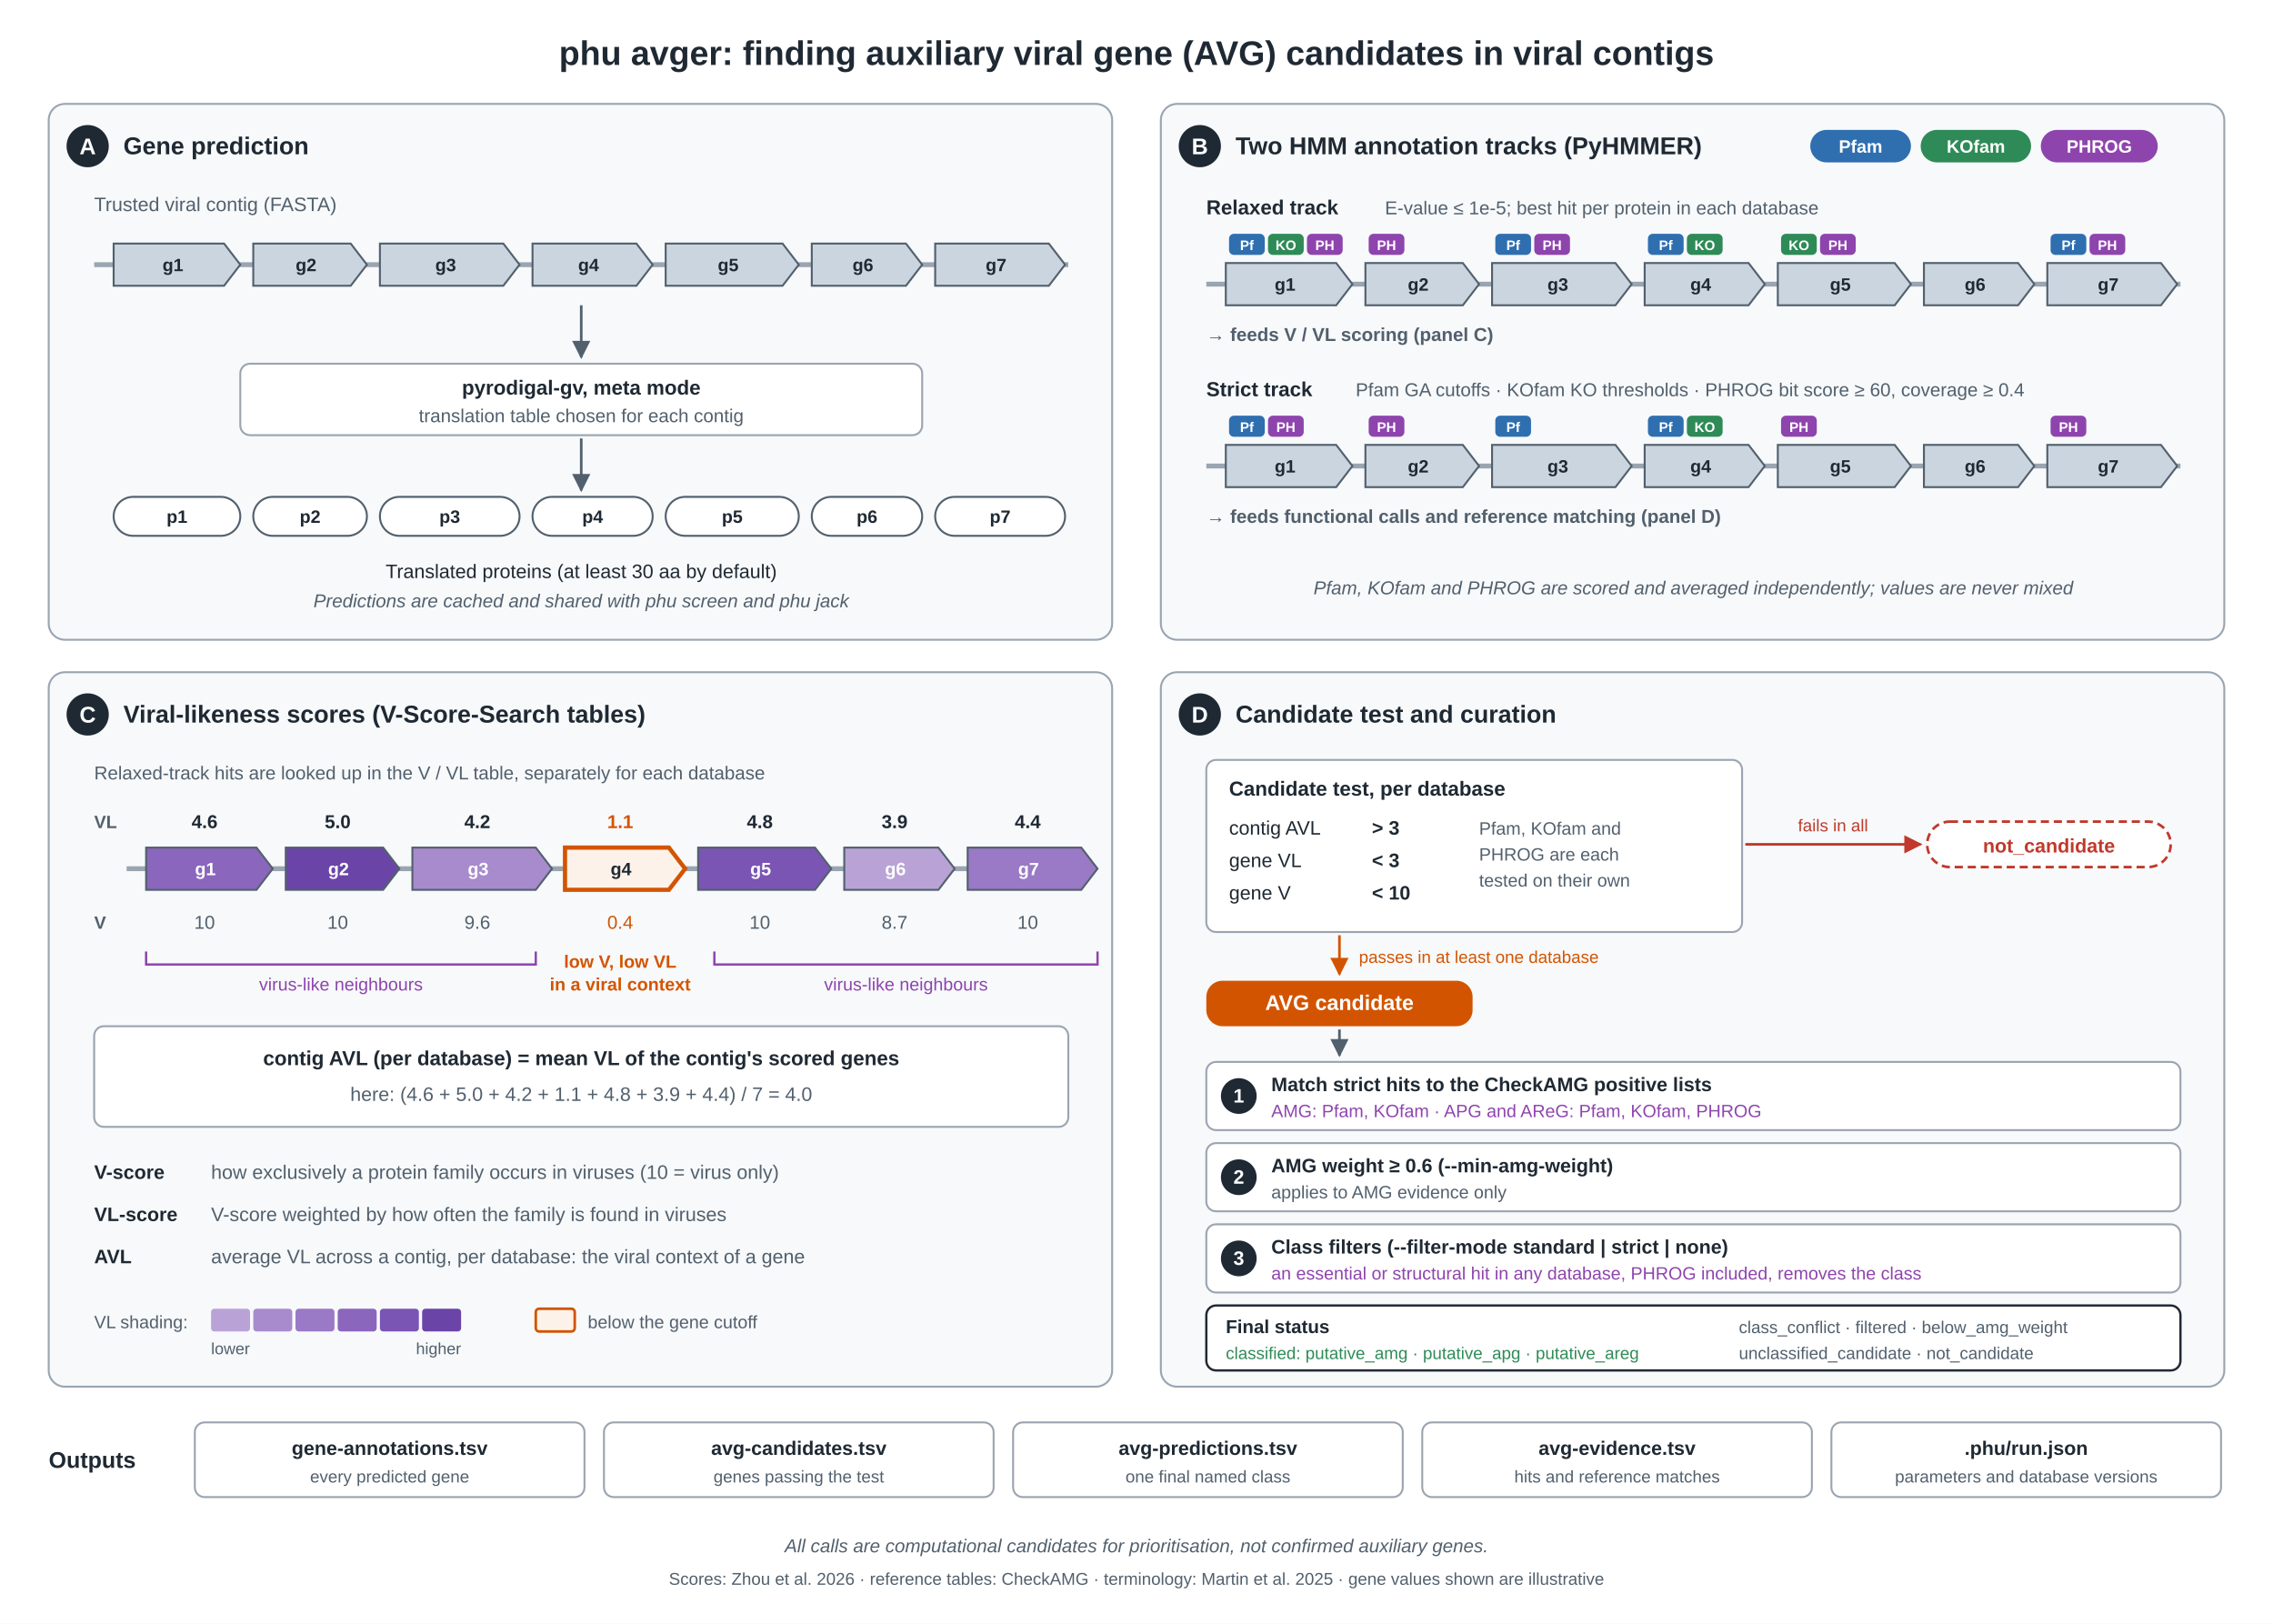
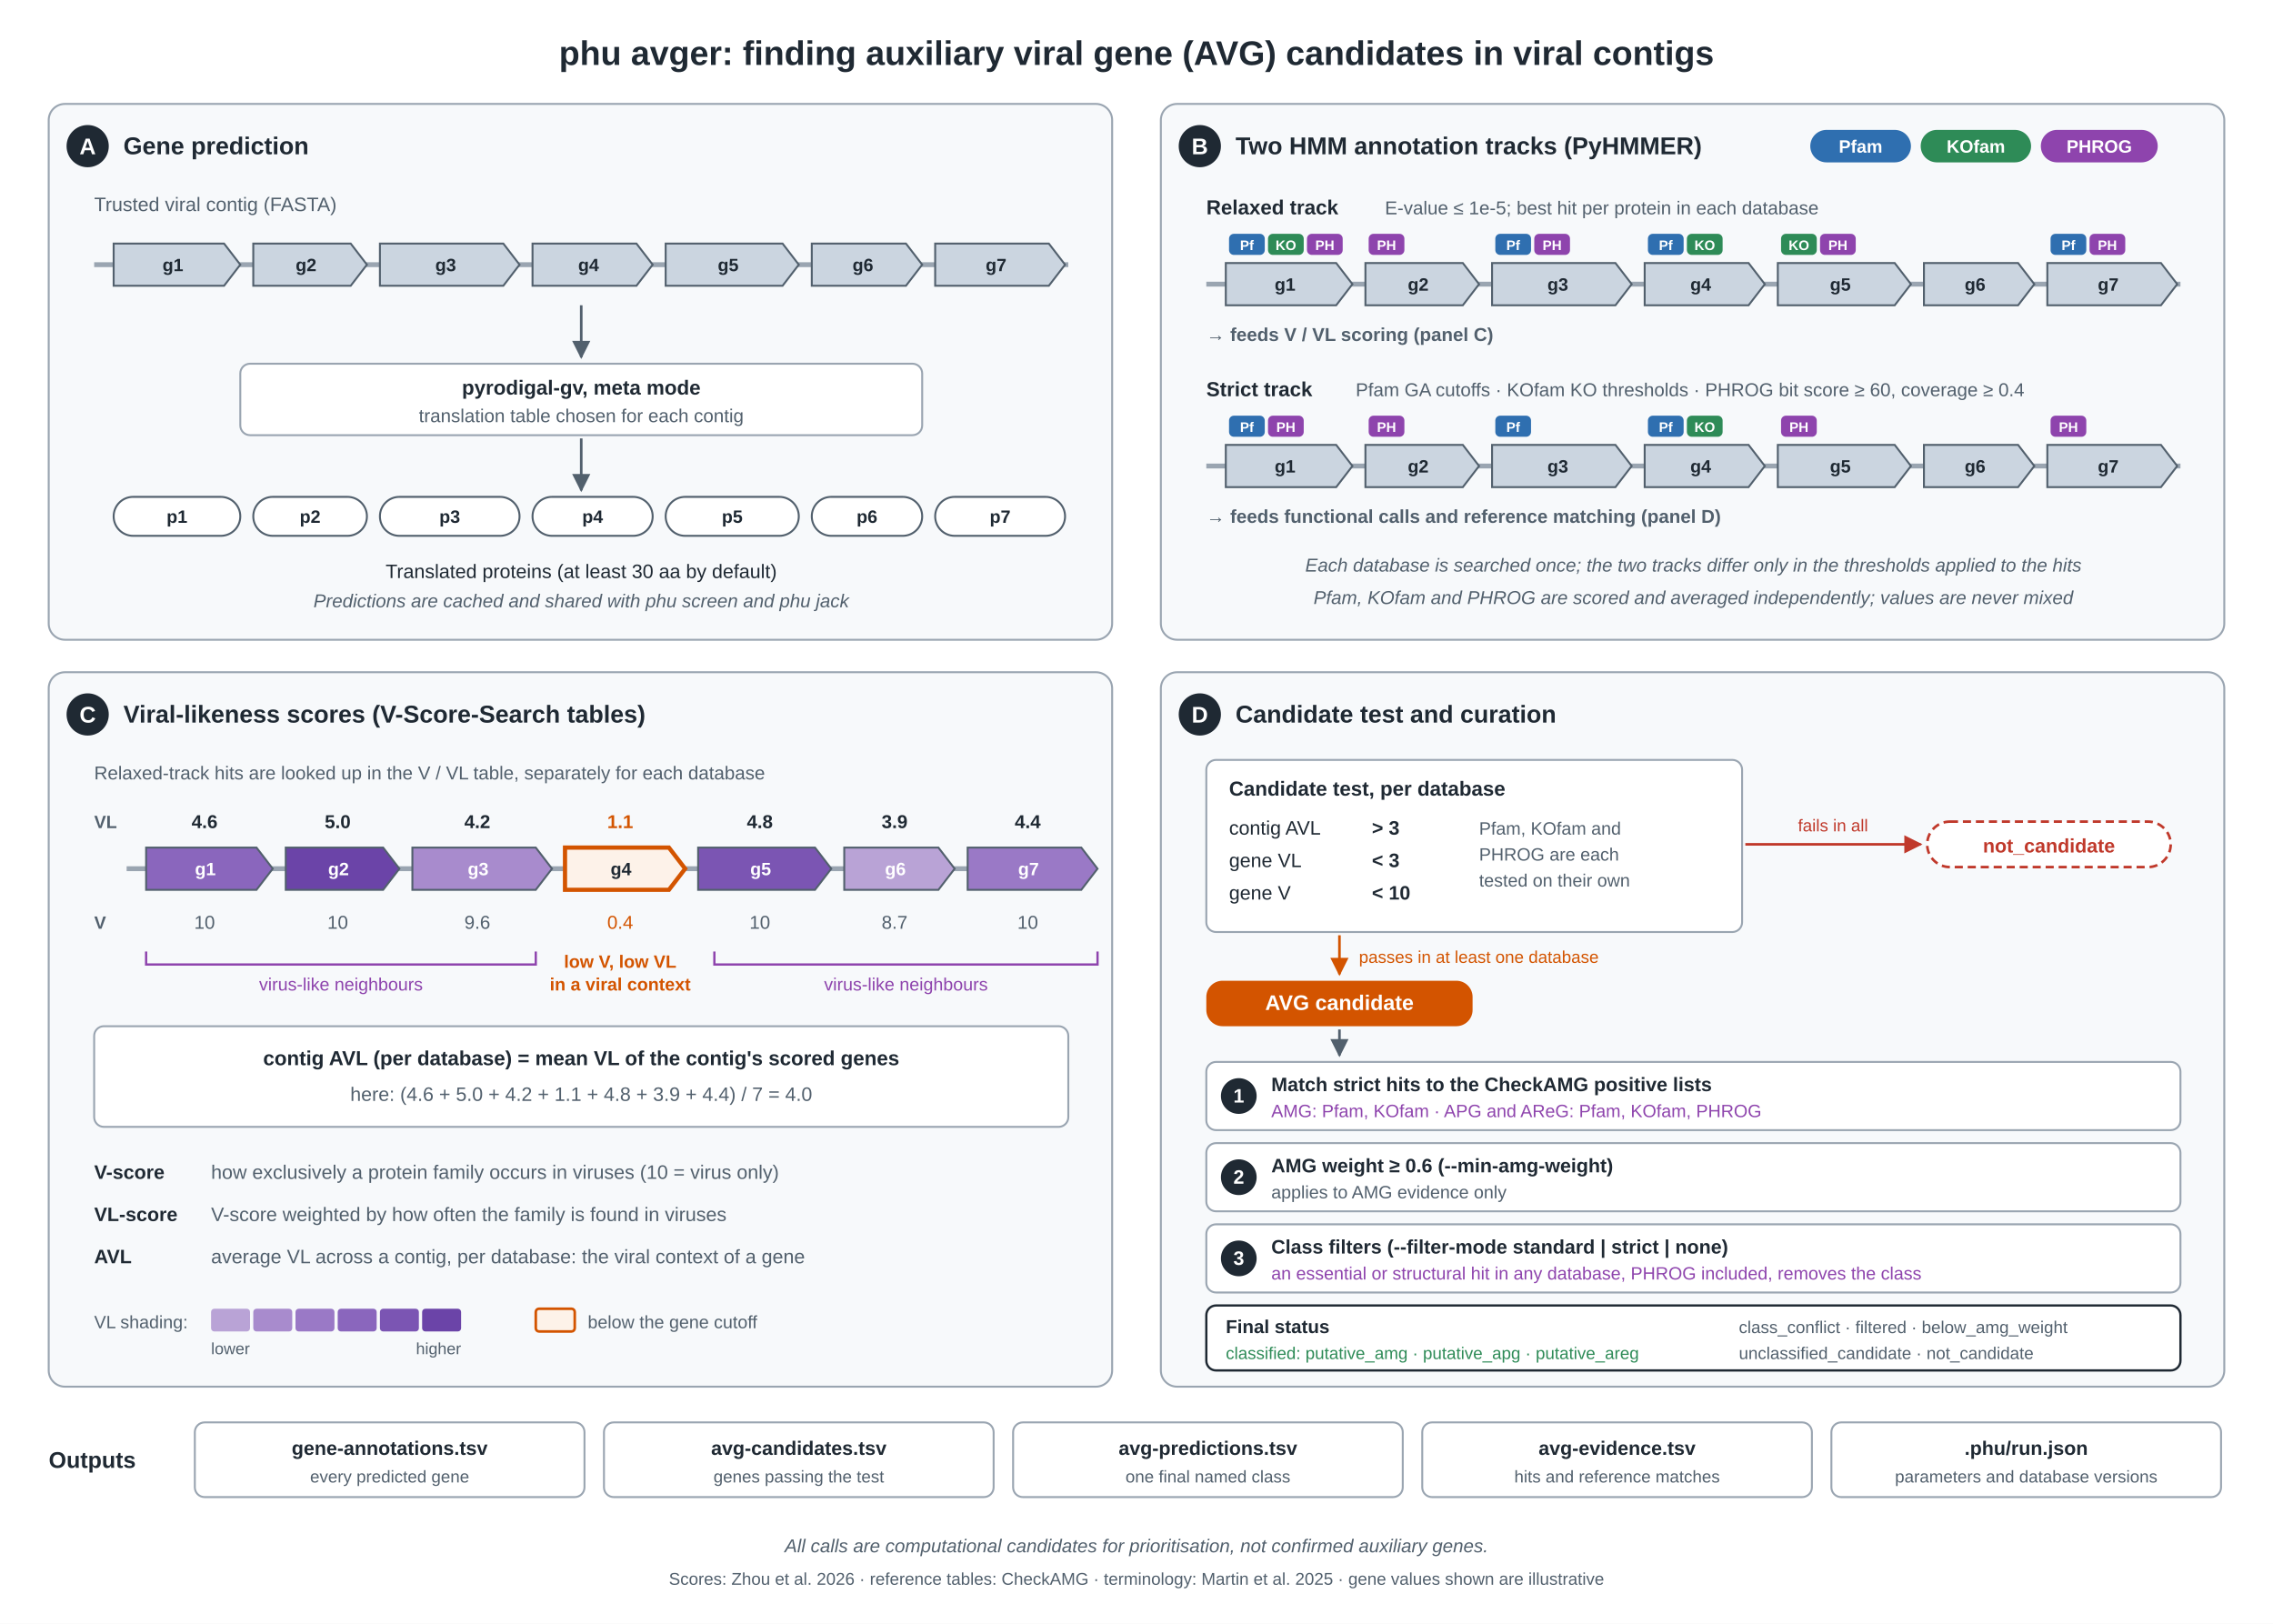
<svg xmlns="http://www.w3.org/2000/svg" viewBox="0 0 1400 1000" width="1400" height="1000" font-family="Liberation Sans, Arial, Helvetica, DejaVu Sans, sans-serif">
  <defs>
    <marker id="head" viewBox="0 0 10 10" refX="9" refY="5" markerWidth="7" markerHeight="7" orient="auto-start-reverse">
      <path d="M0,0 L10,5 L0,10 z" fill="#52606d" />
    </marker>
    <marker id="head-cand" viewBox="0 0 10 10" refX="9" refY="5" markerWidth="7" markerHeight="7" orient="auto-start-reverse">
      <path d="M0,0 L10,5 L0,10 z" fill="#d35400" />
    </marker>
    <marker id="head-warn" viewBox="0 0 10 10" refX="9" refY="5" markerWidth="7" markerHeight="7" orient="auto-start-reverse">
      <path d="M0,0 L10,5 L0,10 z" fill="#c0392b" />
    </marker>
  </defs>
  <rect x="0" y="0" width="1400" height="1000" rx="0" fill="#ffffff" stroke="none" stroke-width="0" />
  <text x="700.0" y="40" font-size="21" font-weight="bold" font-style="normal" text-anchor="middle" fill="#1f2933">phu avger: finding auxiliary viral gene (AVG) candidates in viral contigs</text>
  <rect x="30" y="64" width="655" height="330" rx="10" fill="#f7f9fb" stroke="#9aa5b1" stroke-width="1.2" />
  <circle cx="54" cy="90" r="13" fill="#1f2933" />
  <text x="54" y="95" font-size="14" font-weight="bold" font-style="normal" text-anchor="middle" fill="#ffffff">A</text>
  <text x="76" y="95" font-size="15" font-weight="bold" font-style="normal" text-anchor="start" fill="#1f2933">Gene prediction</text>
  <text x="58" y="130" font-size="12" font-weight="normal" font-style="normal" text-anchor="start" fill="#52606d">Trusted viral contig (FASTA)</text>
  <line x1="58" y1="163" x2="658" y2="163" stroke="#9aa5b1" stroke-width="3" />
  <polygon points="70,150 138,150 148,163.0 138,176 70,176" fill="#cbd5e0" stroke="#52606d" stroke-width="1.2" />
  <text x="106.5" y="167.0" font-size="11" font-weight="bold" font-style="normal" text-anchor="middle" fill="#1f2933">g1</text>
  <polygon points="156,150 216,150 226,163.0 216,176 156,176" fill="#cbd5e0" stroke="#52606d" stroke-width="1.2" />
  <text x="188.5" y="167.0" font-size="11" font-weight="bold" font-style="normal" text-anchor="middle" fill="#1f2933">g2</text>
  <polygon points="234,150 310,150 320,163.0 310,176 234,176" fill="#cbd5e0" stroke="#52606d" stroke-width="1.2" />
  <text x="274.5" y="167.0" font-size="11" font-weight="bold" font-style="normal" text-anchor="middle" fill="#1f2933">g3</text>
  <polygon points="328,150 392,150 402,163.0 392,176 328,176" fill="#cbd5e0" stroke="#52606d" stroke-width="1.2" />
  <text x="362.5" y="167.0" font-size="11" font-weight="bold" font-style="normal" text-anchor="middle" fill="#1f2933">g4</text>
  <polygon points="410,150 482,150 492,163.0 482,176 410,176" fill="#cbd5e0" stroke="#52606d" stroke-width="1.2" />
  <text x="448.5" y="167.0" font-size="11" font-weight="bold" font-style="normal" text-anchor="middle" fill="#1f2933">g5</text>
  <polygon points="500,150 558,150 568,163.0 558,176 500,176" fill="#cbd5e0" stroke="#52606d" stroke-width="1.2" />
  <text x="531.5" y="167.0" font-size="11" font-weight="bold" font-style="normal" text-anchor="middle" fill="#1f2933">g6</text>
  <polygon points="576,150 646,150 656,163.0 646,176 576,176" fill="#cbd5e0" stroke="#52606d" stroke-width="1.2" />
  <text x="613.5" y="167.0" font-size="11" font-weight="bold" font-style="normal" text-anchor="middle" fill="#1f2933">g7</text>
  <line x1="358" y1="188" x2="358" y2="220" stroke="#52606d" stroke-width="1.6" marker-end="url(#head)" />
  <rect x="148" y="224" width="420" height="44" rx="6" fill="#ffffff" stroke="#9aa5b1" stroke-width="1.2" />
  <text x="358" y="243" font-size="12.5" font-weight="bold" font-style="normal" text-anchor="middle" fill="#1f2933">pyrodigal-gv, meta mode</text>
  <text x="358" y="260" font-size="11.5" font-weight="normal" font-style="normal" text-anchor="middle" fill="#52606d">translation table chosen for each contig</text>
  <line x1="358" y1="270" x2="358" y2="302" stroke="#52606d" stroke-width="1.6" marker-end="url(#head)" />
  <rect x="70" y="306" width="78" height="24" rx="12" fill="#ffffff" stroke="#52606d" stroke-width="1.2" />
  <text x="109.0" y="322" font-size="11" font-weight="bold" font-style="normal" text-anchor="middle" fill="#1f2933">p1</text>
  <rect x="156" y="306" width="70" height="24" rx="12" fill="#ffffff" stroke="#52606d" stroke-width="1.2" />
  <text x="191.0" y="322" font-size="11" font-weight="bold" font-style="normal" text-anchor="middle" fill="#1f2933">p2</text>
  <rect x="234" y="306" width="86" height="24" rx="12" fill="#ffffff" stroke="#52606d" stroke-width="1.2" />
  <text x="277.0" y="322" font-size="11" font-weight="bold" font-style="normal" text-anchor="middle" fill="#1f2933">p3</text>
  <rect x="328" y="306" width="74" height="24" rx="12" fill="#ffffff" stroke="#52606d" stroke-width="1.2" />
  <text x="365.0" y="322" font-size="11" font-weight="bold" font-style="normal" text-anchor="middle" fill="#1f2933">p4</text>
  <rect x="410" y="306" width="82" height="24" rx="12" fill="#ffffff" stroke="#52606d" stroke-width="1.2" />
  <text x="451.0" y="322" font-size="11" font-weight="bold" font-style="normal" text-anchor="middle" fill="#1f2933">p5</text>
  <rect x="500" y="306" width="68" height="24" rx="12" fill="#ffffff" stroke="#52606d" stroke-width="1.2" />
  <text x="534.0" y="322" font-size="11" font-weight="bold" font-style="normal" text-anchor="middle" fill="#1f2933">p6</text>
  <rect x="576" y="306" width="80" height="24" rx="12" fill="#ffffff" stroke="#52606d" stroke-width="1.2" />
  <text x="616.0" y="322" font-size="11" font-weight="bold" font-style="normal" text-anchor="middle" fill="#1f2933">p7</text>
  <text x="358" y="356" font-size="12" font-weight="normal" font-style="normal" text-anchor="middle" fill="#1f2933">Translated proteins (at least 30 aa by default)</text>
  <text x="358" y="374" font-size="11.5" font-weight="normal" font-style="italic" text-anchor="middle" fill="#52606d">Predictions are cached and shared with phu screen and phu jack</text>
  <rect x="715" y="64" width="655" height="330" rx="10" fill="#f7f9fb" stroke="#9aa5b1" stroke-width="1.2" />
  <circle cx="739" cy="90" r="13" fill="#1f2933" />
  <text x="739" y="95" font-size="14" font-weight="bold" font-style="normal" text-anchor="middle" fill="#ffffff">B</text>
  <text x="761" y="95" font-size="15" font-weight="bold" font-style="normal" text-anchor="start" fill="#1f2933">Two HMM annotation tracks (PyHMMER)</text>
  <rect x="1115" y="80" width="62" height="20" rx="10" fill="#2f6fb0" stroke="#2f6fb0" stroke-width="0" />
  <text x="1146.0" y="94.0" font-size="11" font-weight="bold" font-style="normal" text-anchor="middle" fill="#ffffff">Pfam</text>
  <rect x="1183" y="80" width="68" height="20" rx="10" fill="#2e8b57" stroke="#2e8b57" stroke-width="0" />
  <text x="1217.0" y="94.0" font-size="11" font-weight="bold" font-style="normal" text-anchor="middle" fill="#ffffff">KOfam</text>
  <rect x="1257" y="80" width="72" height="20" rx="10" fill="#8e44ad" stroke="#8e44ad" stroke-width="0" />
  <text x="1293.0" y="94.0" font-size="11" font-weight="bold" font-style="normal" text-anchor="middle" fill="#ffffff">PHROG</text>
  <text x="743" y="132" font-size="12.5" font-weight="bold" font-style="normal" text-anchor="start" fill="#1f2933">Relaxed track</text>
  <text x="853" y="132" font-size="11.5" font-weight="normal" font-style="normal" text-anchor="start" fill="#52606d">E-value ≤ 1e-5; best hit per protein in each database</text>
  <line x1="743" y1="175" x2="1343" y2="175" stroke="#9aa5b1" stroke-width="3" />
  <rect x="757" y="144" width="22" height="13" rx="3" fill="#2f6fb0" stroke="#2f6fb0" stroke-width="0" />
  <text x="768" y="154" font-size="8.5" font-weight="bold" font-style="normal" text-anchor="middle" fill="#ffffff">Pf</text>
  <rect x="781" y="144" width="22" height="13" rx="3" fill="#2e8b57" stroke="#2e8b57" stroke-width="0" />
  <text x="792" y="154" font-size="8.5" font-weight="bold" font-style="normal" text-anchor="middle" fill="#ffffff">KO</text>
  <rect x="805" y="144" width="22" height="13" rx="3" fill="#8e44ad" stroke="#8e44ad" stroke-width="0" />
  <text x="816" y="154" font-size="8.5" font-weight="bold" font-style="normal" text-anchor="middle" fill="#ffffff">PH</text>
  <polygon points="755,162 823,162 833,175.0 823,188 755,188" fill="#cbd5e0" stroke="#52606d" stroke-width="1.2" />
  <text x="791.5" y="179.0" font-size="11" font-weight="bold" font-style="normal" text-anchor="middle" fill="#1f2933">g1</text>
  <rect x="843" y="144" width="22" height="13" rx="3" fill="#8e44ad" stroke="#8e44ad" stroke-width="0" />
  <text x="854" y="154" font-size="8.5" font-weight="bold" font-style="normal" text-anchor="middle" fill="#ffffff">PH</text>
  <polygon points="841,162 901,162 911,175.0 901,188 841,188" fill="#cbd5e0" stroke="#52606d" stroke-width="1.2" />
  <text x="873.5" y="179.0" font-size="11" font-weight="bold" font-style="normal" text-anchor="middle" fill="#1f2933">g2</text>
  <rect x="921" y="144" width="22" height="13" rx="3" fill="#2f6fb0" stroke="#2f6fb0" stroke-width="0" />
  <text x="932" y="154" font-size="8.5" font-weight="bold" font-style="normal" text-anchor="middle" fill="#ffffff">Pf</text>
  <rect x="945" y="144" width="22" height="13" rx="3" fill="#8e44ad" stroke="#8e44ad" stroke-width="0" />
  <text x="956" y="154" font-size="8.5" font-weight="bold" font-style="normal" text-anchor="middle" fill="#ffffff">PH</text>
  <polygon points="919,162 995,162 1005,175.0 995,188 919,188" fill="#cbd5e0" stroke="#52606d" stroke-width="1.2" />
  <text x="959.5" y="179.0" font-size="11" font-weight="bold" font-style="normal" text-anchor="middle" fill="#1f2933">g3</text>
  <rect x="1015" y="144" width="22" height="13" rx="3" fill="#2f6fb0" stroke="#2f6fb0" stroke-width="0" />
  <text x="1026" y="154" font-size="8.5" font-weight="bold" font-style="normal" text-anchor="middle" fill="#ffffff">Pf</text>
  <rect x="1039" y="144" width="22" height="13" rx="3" fill="#2e8b57" stroke="#2e8b57" stroke-width="0" />
  <text x="1050" y="154" font-size="8.5" font-weight="bold" font-style="normal" text-anchor="middle" fill="#ffffff">KO</text>
  <polygon points="1013,162 1077,162 1087,175.0 1077,188 1013,188" fill="#cbd5e0" stroke="#52606d" stroke-width="1.2" />
  <text x="1047.5" y="179.0" font-size="11" font-weight="bold" font-style="normal" text-anchor="middle" fill="#1f2933">g4</text>
  <rect x="1097" y="144" width="22" height="13" rx="3" fill="#2e8b57" stroke="#2e8b57" stroke-width="0" />
  <text x="1108" y="154" font-size="8.5" font-weight="bold" font-style="normal" text-anchor="middle" fill="#ffffff">KO</text>
  <rect x="1121" y="144" width="22" height="13" rx="3" fill="#8e44ad" stroke="#8e44ad" stroke-width="0" />
  <text x="1132" y="154" font-size="8.5" font-weight="bold" font-style="normal" text-anchor="middle" fill="#ffffff">PH</text>
  <polygon points="1095,162 1167,162 1177,175.0 1167,188 1095,188" fill="#cbd5e0" stroke="#52606d" stroke-width="1.2" />
  <text x="1133.5" y="179.0" font-size="11" font-weight="bold" font-style="normal" text-anchor="middle" fill="#1f2933">g5</text>
  <polygon points="1185,162 1243,162 1253,175.0 1243,188 1185,188" fill="#cbd5e0" stroke="#52606d" stroke-width="1.2" />
  <text x="1216.5" y="179.0" font-size="11" font-weight="bold" font-style="normal" text-anchor="middle" fill="#1f2933">g6</text>
  <rect x="1263" y="144" width="22" height="13" rx="3" fill="#2f6fb0" stroke="#2f6fb0" stroke-width="0" />
  <text x="1274" y="154" font-size="8.5" font-weight="bold" font-style="normal" text-anchor="middle" fill="#ffffff">Pf</text>
  <rect x="1287" y="144" width="22" height="13" rx="3" fill="#8e44ad" stroke="#8e44ad" stroke-width="0" />
  <text x="1298" y="154" font-size="8.5" font-weight="bold" font-style="normal" text-anchor="middle" fill="#ffffff">PH</text>
  <polygon points="1261,162 1331,162 1341,175.0 1331,188 1261,188" fill="#cbd5e0" stroke="#52606d" stroke-width="1.2" />
  <text x="1298.5" y="179.0" font-size="11" font-weight="bold" font-style="normal" text-anchor="middle" fill="#1f2933">g7</text>
  <text x="743" y="210" font-size="11.5" font-weight="bold" font-style="normal" text-anchor="start" fill="#52606d">→ feeds V / VL scoring (panel C)</text>
  <text x="743" y="244" font-size="12.5" font-weight="bold" font-style="normal" text-anchor="start" fill="#1f2933">Strict track</text>
  <text x="835" y="244" font-size="11.5" font-weight="normal" font-style="normal" text-anchor="start" fill="#52606d">Pfam GA cutoffs · KOfam KO thresholds · PHROG bit score ≥ 60, coverage ≥ 0.4</text>
  <line x1="743" y1="287" x2="1343" y2="287" stroke="#9aa5b1" stroke-width="3" />
  <rect x="757" y="256" width="22" height="13" rx="3" fill="#2f6fb0" stroke="#2f6fb0" stroke-width="0" />
  <text x="768" y="266" font-size="8.5" font-weight="bold" font-style="normal" text-anchor="middle" fill="#ffffff">Pf</text>
  <rect x="781" y="256" width="22" height="13" rx="3" fill="#8e44ad" stroke="#8e44ad" stroke-width="0" />
  <text x="792" y="266" font-size="8.5" font-weight="bold" font-style="normal" text-anchor="middle" fill="#ffffff">PH</text>
  <polygon points="755,274 823,274 833,287.0 823,300 755,300" fill="#cbd5e0" stroke="#52606d" stroke-width="1.2" />
  <text x="791.5" y="291.0" font-size="11" font-weight="bold" font-style="normal" text-anchor="middle" fill="#1f2933">g1</text>
  <rect x="843" y="256" width="22" height="13" rx="3" fill="#8e44ad" stroke="#8e44ad" stroke-width="0" />
  <text x="854" y="266" font-size="8.5" font-weight="bold" font-style="normal" text-anchor="middle" fill="#ffffff">PH</text>
  <polygon points="841,274 901,274 911,287.0 901,300 841,300" fill="#cbd5e0" stroke="#52606d" stroke-width="1.2" />
  <text x="873.5" y="291.0" font-size="11" font-weight="bold" font-style="normal" text-anchor="middle" fill="#1f2933">g2</text>
  <rect x="921" y="256" width="22" height="13" rx="3" fill="#2f6fb0" stroke="#2f6fb0" stroke-width="0" />
  <text x="932" y="266" font-size="8.5" font-weight="bold" font-style="normal" text-anchor="middle" fill="#ffffff">Pf</text>
  <polygon points="919,274 995,274 1005,287.0 995,300 919,300" fill="#cbd5e0" stroke="#52606d" stroke-width="1.2" />
  <text x="959.5" y="291.0" font-size="11" font-weight="bold" font-style="normal" text-anchor="middle" fill="#1f2933">g3</text>
  <rect x="1015" y="256" width="22" height="13" rx="3" fill="#2f6fb0" stroke="#2f6fb0" stroke-width="0" />
  <text x="1026" y="266" font-size="8.5" font-weight="bold" font-style="normal" text-anchor="middle" fill="#ffffff">Pf</text>
  <rect x="1039" y="256" width="22" height="13" rx="3" fill="#2e8b57" stroke="#2e8b57" stroke-width="0" />
  <text x="1050" y="266" font-size="8.5" font-weight="bold" font-style="normal" text-anchor="middle" fill="#ffffff">KO</text>
  <polygon points="1013,274 1077,274 1087,287.0 1077,300 1013,300" fill="#cbd5e0" stroke="#52606d" stroke-width="1.2" />
  <text x="1047.5" y="291.0" font-size="11" font-weight="bold" font-style="normal" text-anchor="middle" fill="#1f2933">g4</text>
  <rect x="1097" y="256" width="22" height="13" rx="3" fill="#8e44ad" stroke="#8e44ad" stroke-width="0" />
  <text x="1108" y="266" font-size="8.5" font-weight="bold" font-style="normal" text-anchor="middle" fill="#ffffff">PH</text>
  <polygon points="1095,274 1167,274 1177,287.0 1167,300 1095,300" fill="#cbd5e0" stroke="#52606d" stroke-width="1.2" />
  <text x="1133.5" y="291.0" font-size="11" font-weight="bold" font-style="normal" text-anchor="middle" fill="#1f2933">g5</text>
  <polygon points="1185,274 1243,274 1253,287.0 1243,300 1185,300" fill="#cbd5e0" stroke="#52606d" stroke-width="1.2" />
  <text x="1216.5" y="291.0" font-size="11" font-weight="bold" font-style="normal" text-anchor="middle" fill="#1f2933">g6</text>
  <rect x="1263" y="256" width="22" height="13" rx="3" fill="#8e44ad" stroke="#8e44ad" stroke-width="0" />
  <text x="1274" y="266" font-size="8.5" font-weight="bold" font-style="normal" text-anchor="middle" fill="#ffffff">PH</text>
  <polygon points="1261,274 1331,274 1341,287.0 1331,300 1261,300" fill="#cbd5e0" stroke="#52606d" stroke-width="1.2" />
  <text x="1298.5" y="291.0" font-size="11" font-weight="bold" font-style="normal" text-anchor="middle" fill="#1f2933">g7</text>
  <text x="743" y="322" font-size="11.5" font-weight="bold" font-style="normal" text-anchor="start" fill="#52606d">→ feeds functional calls and reference matching (panel D)</text>
-   <text x="1043" y="366" font-size="11.5" font-weight="normal" font-style="italic" text-anchor="middle" fill="#52606d">Pfam, KOfam and PHROG are scored and averaged independently; values are never mixed</text>
+   <text x="1043" y="352" font-size="11.5" font-weight="normal" font-style="italic" text-anchor="middle" fill="#52606d">Each database is searched once; the two tracks differ only in the thresholds applied to the hits</text>
+   <text x="1043" y="372" font-size="11.5" font-weight="normal" font-style="italic" text-anchor="middle" fill="#52606d">Pfam, KOfam and PHROG are scored and averaged independently; values are never mixed</text>
  <rect x="30" y="414" width="655" height="440" rx="10" fill="#f7f9fb" stroke="#9aa5b1" stroke-width="1.2" />
  <circle cx="54" cy="440" r="13" fill="#1f2933" />
  <text x="54" y="445" font-size="14" font-weight="bold" font-style="normal" text-anchor="middle" fill="#ffffff">C</text>
  <text x="76" y="445" font-size="15" font-weight="bold" font-style="normal" text-anchor="start" fill="#1f2933">Viral-likeness scores (V-Score-Search tables)</text>
  <text x="58" y="480" font-size="11.5" font-weight="normal" font-style="normal" text-anchor="start" fill="#52606d">Relaxed-track hits are looked up in the V / VL table, separately for each database</text>
  <text x="58" y="510" font-size="11" font-weight="bold" font-style="normal" text-anchor="start" fill="#52606d">VL</text>
  <text x="58" y="572" font-size="11" font-weight="bold" font-style="normal" text-anchor="start" fill="#52606d">V</text>
  <line x1="78" y1="535" x2="658" y2="535" stroke="#9aa5b1" stroke-width="3" />
  <text x="126.0" y="510" font-size="11.5" font-weight="bold" font-style="normal" text-anchor="middle" fill="#1f2933">4.6</text>
  <polygon points="90,522 158,522 168,535.0 158,548 90,548" fill="#8a66bd" stroke="#52606d" stroke-width="1.2" />
  <text x="126.5" y="539.0" font-size="11" font-weight="bold" font-style="normal" text-anchor="middle" fill="#ffffff">g1</text>
  <text x="126.0" y="572" font-size="11.5" font-weight="normal" font-style="normal" text-anchor="middle" fill="#52606d">10</text>
  <text x="208.0" y="510" font-size="11.5" font-weight="bold" font-style="normal" text-anchor="middle" fill="#1f2933">5.0</text>
  <polygon points="176,522 236,522 246,535.0 236,548 176,548" fill="#6b44a8" stroke="#52606d" stroke-width="1.2" />
  <text x="208.5" y="539.0" font-size="11" font-weight="bold" font-style="normal" text-anchor="middle" fill="#ffffff">g2</text>
  <text x="208.0" y="572" font-size="11.5" font-weight="normal" font-style="normal" text-anchor="middle" fill="#52606d">10</text>
  <text x="294.0" y="510" font-size="11.5" font-weight="bold" font-style="normal" text-anchor="middle" fill="#1f2933">4.2</text>
  <polygon points="254,522 330,522 340,535.0 330,548 254,548" fill="#a88bcd" stroke="#52606d" stroke-width="1.2" />
  <text x="294.5" y="539.0" font-size="11" font-weight="bold" font-style="normal" text-anchor="middle" fill="#ffffff">g3</text>
  <text x="294.0" y="572" font-size="11.5" font-weight="normal" font-style="normal" text-anchor="middle" fill="#52606d">9.6</text>
  <text x="382.0" y="510" font-size="11.5" font-weight="bold" font-style="normal" text-anchor="middle" fill="#d35400">1.1</text>
  <polygon points="348,522 412,522 422,535.0 412,548 348,548" fill="#fdf2e9" stroke="#d35400" stroke-width="2.6" />
  <text x="382.5" y="539.0" font-size="11" font-weight="bold" font-style="normal" text-anchor="middle" fill="#1f2933">g4</text>
  <text x="382.0" y="572" font-size="11.5" font-weight="normal" font-style="normal" text-anchor="middle" fill="#d35400">0.4</text>
  <text x="468.0" y="510" font-size="11.5" font-weight="bold" font-style="normal" text-anchor="middle" fill="#1f2933">4.8</text>
  <polygon points="430,522 502,522 512,535.0 502,548 430,548" fill="#7b55b3" stroke="#52606d" stroke-width="1.2" />
  <text x="468.5" y="539.0" font-size="11" font-weight="bold" font-style="normal" text-anchor="middle" fill="#ffffff">g5</text>
  <text x="468.0" y="572" font-size="11.5" font-weight="normal" font-style="normal" text-anchor="middle" fill="#52606d">10</text>
  <text x="551.0" y="510" font-size="11.5" font-weight="bold" font-style="normal" text-anchor="middle" fill="#1f2933">3.9</text>
  <polygon points="520,522 578,522 588,535.0 578,548 520,548" fill="#b9a3d6" stroke="#52606d" stroke-width="1.2" />
  <text x="551.5" y="539.0" font-size="11" font-weight="bold" font-style="normal" text-anchor="middle" fill="#ffffff">g6</text>
  <text x="551.0" y="572" font-size="11.5" font-weight="normal" font-style="normal" text-anchor="middle" fill="#52606d">8.7</text>
  <text x="633.0" y="510" font-size="11.5" font-weight="bold" font-style="normal" text-anchor="middle" fill="#1f2933">4.4</text>
  <polygon points="596,522 666,522 676,535.0 666,548 596,548" fill="#9a79c6" stroke="#52606d" stroke-width="1.2" />
  <text x="633.5" y="539.0" font-size="11" font-weight="bold" font-style="normal" text-anchor="middle" fill="#ffffff">g7</text>
  <text x="633.0" y="572" font-size="11.5" font-weight="normal" font-style="normal" text-anchor="middle" fill="#52606d">10</text>
  <path d="M90,586 v8 H330 v-8" fill="none" stroke="#8e44ad" stroke-width="1.4" />
  <text x="210.0" y="610" font-size="11" font-weight="normal" font-style="normal" text-anchor="middle" fill="#8e44ad">virus-like neighbours</text>
  <path d="M440,586 v8 H676 v-8" fill="none" stroke="#8e44ad" stroke-width="1.4" />
  <text x="558.0" y="610" font-size="11" font-weight="normal" font-style="normal" text-anchor="middle" fill="#8e44ad">virus-like neighbours</text>
  <text x="382.0" y="596" font-size="11" font-weight="bold" font-style="normal" text-anchor="middle" fill="#d35400">low V, low VL</text>
  <text x="382.0" y="610" font-size="11" font-weight="bold" font-style="normal" text-anchor="middle" fill="#d35400">in a viral context</text>
  <rect x="58" y="632" width="600" height="62" rx="6" fill="#ffffff" stroke="#9aa5b1" stroke-width="1.2" />
  <text x="358" y="656" font-size="12.5" font-weight="bold" font-style="normal" text-anchor="middle" fill="#1f2933">contig AVL (per database) = mean VL of the contig's scored genes</text>
  <text x="358" y="678" font-size="12" font-weight="normal" font-style="normal" text-anchor="middle" fill="#52606d">here: (4.6 + 5.0 + 4.2 + 1.1 + 4.8 + 3.9 + 4.4) / 7 = 4.0</text>
  <text x="58" y="726" font-size="12" font-weight="bold" font-style="normal" text-anchor="start" fill="#1f2933">V-score</text>
  <text x="130" y="726" font-size="12" font-weight="normal" font-style="normal" text-anchor="start" fill="#52606d">how exclusively a protein family occurs in viruses (10 = virus only)</text>
  <text x="58" y="752" font-size="12" font-weight="bold" font-style="normal" text-anchor="start" fill="#1f2933">VL-score</text>
  <text x="130" y="752" font-size="12" font-weight="normal" font-style="normal" text-anchor="start" fill="#52606d">V-score weighted by how often the family is found in viruses</text>
  <text x="58" y="778" font-size="12" font-weight="bold" font-style="normal" text-anchor="start" fill="#1f2933">AVL</text>
  <text x="130" y="778" font-size="12" font-weight="normal" font-style="normal" text-anchor="start" fill="#52606d">average VL across a contig, per database: the viral context of a gene</text>
  <text x="58" y="818" font-size="11" font-weight="normal" font-style="normal" text-anchor="start" fill="#52606d">VL shading:</text>
  <rect x="130" y="806" width="24" height="14" rx="2" fill="#b9a3d6" stroke="none" stroke-width="0" />
  <rect x="156" y="806" width="24" height="14" rx="2" fill="#a88bcd" stroke="none" stroke-width="0" />
  <rect x="182" y="806" width="24" height="14" rx="2" fill="#9a79c6" stroke="none" stroke-width="0" />
  <rect x="208" y="806" width="24" height="14" rx="2" fill="#8a66bd" stroke="none" stroke-width="0" />
  <rect x="234" y="806" width="24" height="14" rx="2" fill="#7b55b3" stroke="none" stroke-width="0" />
  <rect x="260" y="806" width="24" height="14" rx="2" fill="#6b44a8" stroke="none" stroke-width="0" />
  <text x="130" y="834" font-size="10" font-weight="normal" font-style="normal" text-anchor="start" fill="#52606d">lower</text>
  <text x="284" y="834" font-size="10" font-weight="normal" font-style="normal" text-anchor="end" fill="#52606d">higher</text>
  <rect x="330" y="806" width="24" height="14" rx="2" fill="#fdf2e9" stroke="#d35400" stroke-width="1.6" />
  <text x="362" y="818" font-size="11" font-weight="normal" font-style="normal" text-anchor="start" fill="#52606d">below the gene cutoff</text>
  <rect x="715" y="414" width="655" height="440" rx="10" fill="#f7f9fb" stroke="#9aa5b1" stroke-width="1.2" />
  <circle cx="739" cy="440" r="13" fill="#1f2933" />
  <text x="739" y="445" font-size="14" font-weight="bold" font-style="normal" text-anchor="middle" fill="#ffffff">D</text>
  <text x="761" y="445" font-size="15" font-weight="bold" font-style="normal" text-anchor="start" fill="#1f2933">Candidate test and curation</text>
  <rect x="743" y="468" width="330" height="106" rx="6" fill="#ffffff" stroke="#9aa5b1" stroke-width="1.2" />
  <text x="757" y="490" font-size="12.5" font-weight="bold" font-style="normal" text-anchor="start" fill="#1f2933">Candidate test, per database</text>
  <text x="757" y="514" font-size="12" font-weight="normal" font-style="normal" text-anchor="start" fill="#1f2933">contig AVL</text>
  <text x="845" y="514" font-size="12" font-weight="bold" font-style="normal" text-anchor="start" fill="#1f2933">&gt; 3</text>
  <text x="757" y="534" font-size="12" font-weight="normal" font-style="normal" text-anchor="start" fill="#1f2933">gene VL</text>
  <text x="845" y="534" font-size="12" font-weight="bold" font-style="normal" text-anchor="start" fill="#1f2933">&lt; 3</text>
  <text x="757" y="554" font-size="12" font-weight="normal" font-style="normal" text-anchor="start" fill="#1f2933">gene V</text>
  <text x="845" y="554" font-size="12" font-weight="bold" font-style="normal" text-anchor="start" fill="#1f2933">&lt; 10</text>
  <text x="911" y="514" font-size="11" font-weight="normal" font-style="normal" text-anchor="start" fill="#52606d">Pfam, KOfam and</text>
  <text x="911" y="530" font-size="11" font-weight="normal" font-style="normal" text-anchor="start" fill="#52606d">PHROG are each</text>
  <text x="911" y="546" font-size="11" font-weight="normal" font-style="normal" text-anchor="start" fill="#52606d">tested on their own</text>
  <line x1="1075" y1="520" x2="1183" y2="520" stroke="#c0392b" stroke-width="1.6" marker-end="url(#head-warn)" />
  <text x="1129" y="512" font-size="10.5" font-weight="normal" font-style="normal" text-anchor="middle" fill="#c0392b">fails in all</text>
  <rect x="1187" y="506" width="150" height="28" rx="14" fill="#ffffff" stroke="#c0392b" stroke-width="1.6" stroke-dasharray="5,3" />
  <text x="1262" y="525" font-size="12" font-weight="bold" font-style="normal" text-anchor="middle" fill="#c0392b">not_candidate</text>
  <line x1="825" y1="576" x2="825" y2="600" stroke="#d35400" stroke-width="1.6" marker-end="url(#head-cand)" />
  <text x="837" y="593" font-size="10.5" font-weight="normal" font-style="normal" text-anchor="start" fill="#d35400">passes in at least one database</text>
  <rect x="743" y="604" width="164" height="28" rx="10" fill="#d35400" stroke="#d35400" stroke-width="0" />
  <text x="825.0" y="622.0" font-size="13" font-weight="bold" font-style="normal" text-anchor="middle" fill="#ffffff">AVG candidate</text>
  <line x1="825" y1="634" x2="825" y2="650" stroke="#52606d" stroke-width="1.6" marker-end="url(#head)" />
  <rect x="743" y="654" width="600" height="42" rx="6" fill="#ffffff" stroke="#9aa5b1" stroke-width="1.2" />
  <circle cx="763" cy="675" r="11" fill="#1f2933" />
  <text x="763" y="679" font-size="12" font-weight="bold" font-style="normal" text-anchor="middle" fill="#ffffff">1</text>
  <text x="783" y="672" font-size="12" font-weight="bold" font-style="normal" text-anchor="start" fill="#1f2933">Match strict hits to the CheckAMG positive lists</text>
  <text x="783" y="688" font-size="11" font-weight="normal" font-style="normal" text-anchor="start" fill="#8e44ad">AMG: Pfam, KOfam · APG and AReG: Pfam, KOfam, PHROG</text>
  <rect x="743" y="704" width="600" height="42" rx="6" fill="#ffffff" stroke="#9aa5b1" stroke-width="1.2" />
  <circle cx="763" cy="725" r="11" fill="#1f2933" />
  <text x="763" y="729" font-size="12" font-weight="bold" font-style="normal" text-anchor="middle" fill="#ffffff">2</text>
  <text x="783" y="722" font-size="12" font-weight="bold" font-style="normal" text-anchor="start" fill="#1f2933">AMG weight ≥ 0.6 (--min-amg-weight)</text>
  <text x="783" y="738" font-size="11" font-weight="normal" font-style="normal" text-anchor="start" fill="#52606d">applies to AMG evidence only</text>
  <rect x="743" y="754" width="600" height="42" rx="6" fill="#ffffff" stroke="#9aa5b1" stroke-width="1.2" />
  <circle cx="763" cy="775" r="11" fill="#1f2933" />
  <text x="763" y="779" font-size="12" font-weight="bold" font-style="normal" text-anchor="middle" fill="#ffffff">3</text>
  <text x="783" y="772" font-size="12" font-weight="bold" font-style="normal" text-anchor="start" fill="#1f2933">Class filters (--filter-mode standard | strict | none)</text>
  <text x="783" y="788" font-size="11" font-weight="normal" font-style="normal" text-anchor="start" fill="#8e44ad">an essential or structural hit in any database, PHROG included, removes the class</text>
  <rect x="743" y="804" width="600" height="40" rx="6" fill="#ffffff" stroke="#1f2933" stroke-width="1.4" />
  <text x="755" y="821" font-size="11.5" font-weight="bold" font-style="normal" text-anchor="start" fill="#1f2933">Final status</text>
  <text x="755" y="837" font-size="10.5" font-weight="normal" font-style="normal" text-anchor="start" fill="#2e8b57">classified: putative_amg · putative_apg · putative_areg</text>
  <text x="1071" y="821" font-size="10.5" font-weight="normal" font-style="normal" text-anchor="start" fill="#52606d">class_conflict · filtered · below_amg_weight</text>
  <text x="1071" y="837" font-size="10.5" font-weight="normal" font-style="normal" text-anchor="start" fill="#52606d">unclassified_candidate · not_candidate</text>
  <text x="30" y="904" font-size="14" font-weight="bold" font-style="normal" text-anchor="start" fill="#1f2933">Outputs</text>
  <rect x="120" y="876" width="240" height="46" rx="6" fill="#ffffff" stroke="#9aa5b1" stroke-width="1.2" />
  <text x="240" y="896" font-size="12" font-weight="bold" font-style="normal" text-anchor="middle" fill="#1f2933">gene-annotations.tsv</text>
  <text x="240" y="913" font-size="10.5" font-weight="normal" font-style="normal" text-anchor="middle" fill="#52606d">every predicted gene</text>
  <rect x="372" y="876" width="240" height="46" rx="6" fill="#ffffff" stroke="#9aa5b1" stroke-width="1.2" />
  <text x="492" y="896" font-size="12" font-weight="bold" font-style="normal" text-anchor="middle" fill="#1f2933">avg-candidates.tsv</text>
  <text x="492" y="913" font-size="10.5" font-weight="normal" font-style="normal" text-anchor="middle" fill="#52606d">genes passing the test</text>
  <rect x="624" y="876" width="240" height="46" rx="6" fill="#ffffff" stroke="#9aa5b1" stroke-width="1.2" />
  <text x="744" y="896" font-size="12" font-weight="bold" font-style="normal" text-anchor="middle" fill="#1f2933">avg-predictions.tsv</text>
  <text x="744" y="913" font-size="10.5" font-weight="normal" font-style="normal" text-anchor="middle" fill="#52606d">one final named class</text>
  <rect x="876" y="876" width="240" height="46" rx="6" fill="#ffffff" stroke="#9aa5b1" stroke-width="1.2" />
  <text x="996" y="896" font-size="12" font-weight="bold" font-style="normal" text-anchor="middle" fill="#1f2933">avg-evidence.tsv</text>
  <text x="996" y="913" font-size="10.5" font-weight="normal" font-style="normal" text-anchor="middle" fill="#52606d">hits and reference matches</text>
  <rect x="1128" y="876" width="240" height="46" rx="6" fill="#ffffff" stroke="#9aa5b1" stroke-width="1.2" />
  <text x="1248" y="896" font-size="12" font-weight="bold" font-style="normal" text-anchor="middle" fill="#1f2933">.phu/run.json</text>
  <text x="1248" y="913" font-size="10.5" font-weight="normal" font-style="normal" text-anchor="middle" fill="#52606d">parameters and database versions</text>
  <text x="700.0" y="956" font-size="11.5" font-weight="normal" font-style="italic" text-anchor="middle" fill="#52606d">All calls are computational candidates for prioritisation, not confirmed auxiliary genes.</text>
  <text x="700.0" y="976" font-size="10.5" font-weight="normal" font-style="normal" text-anchor="middle" fill="#52606d">Scores: Zhou et al. 2026 · reference tables: CheckAMG · terminology: Martin et al. 2025 · gene values shown are illustrative</text>
</svg>
